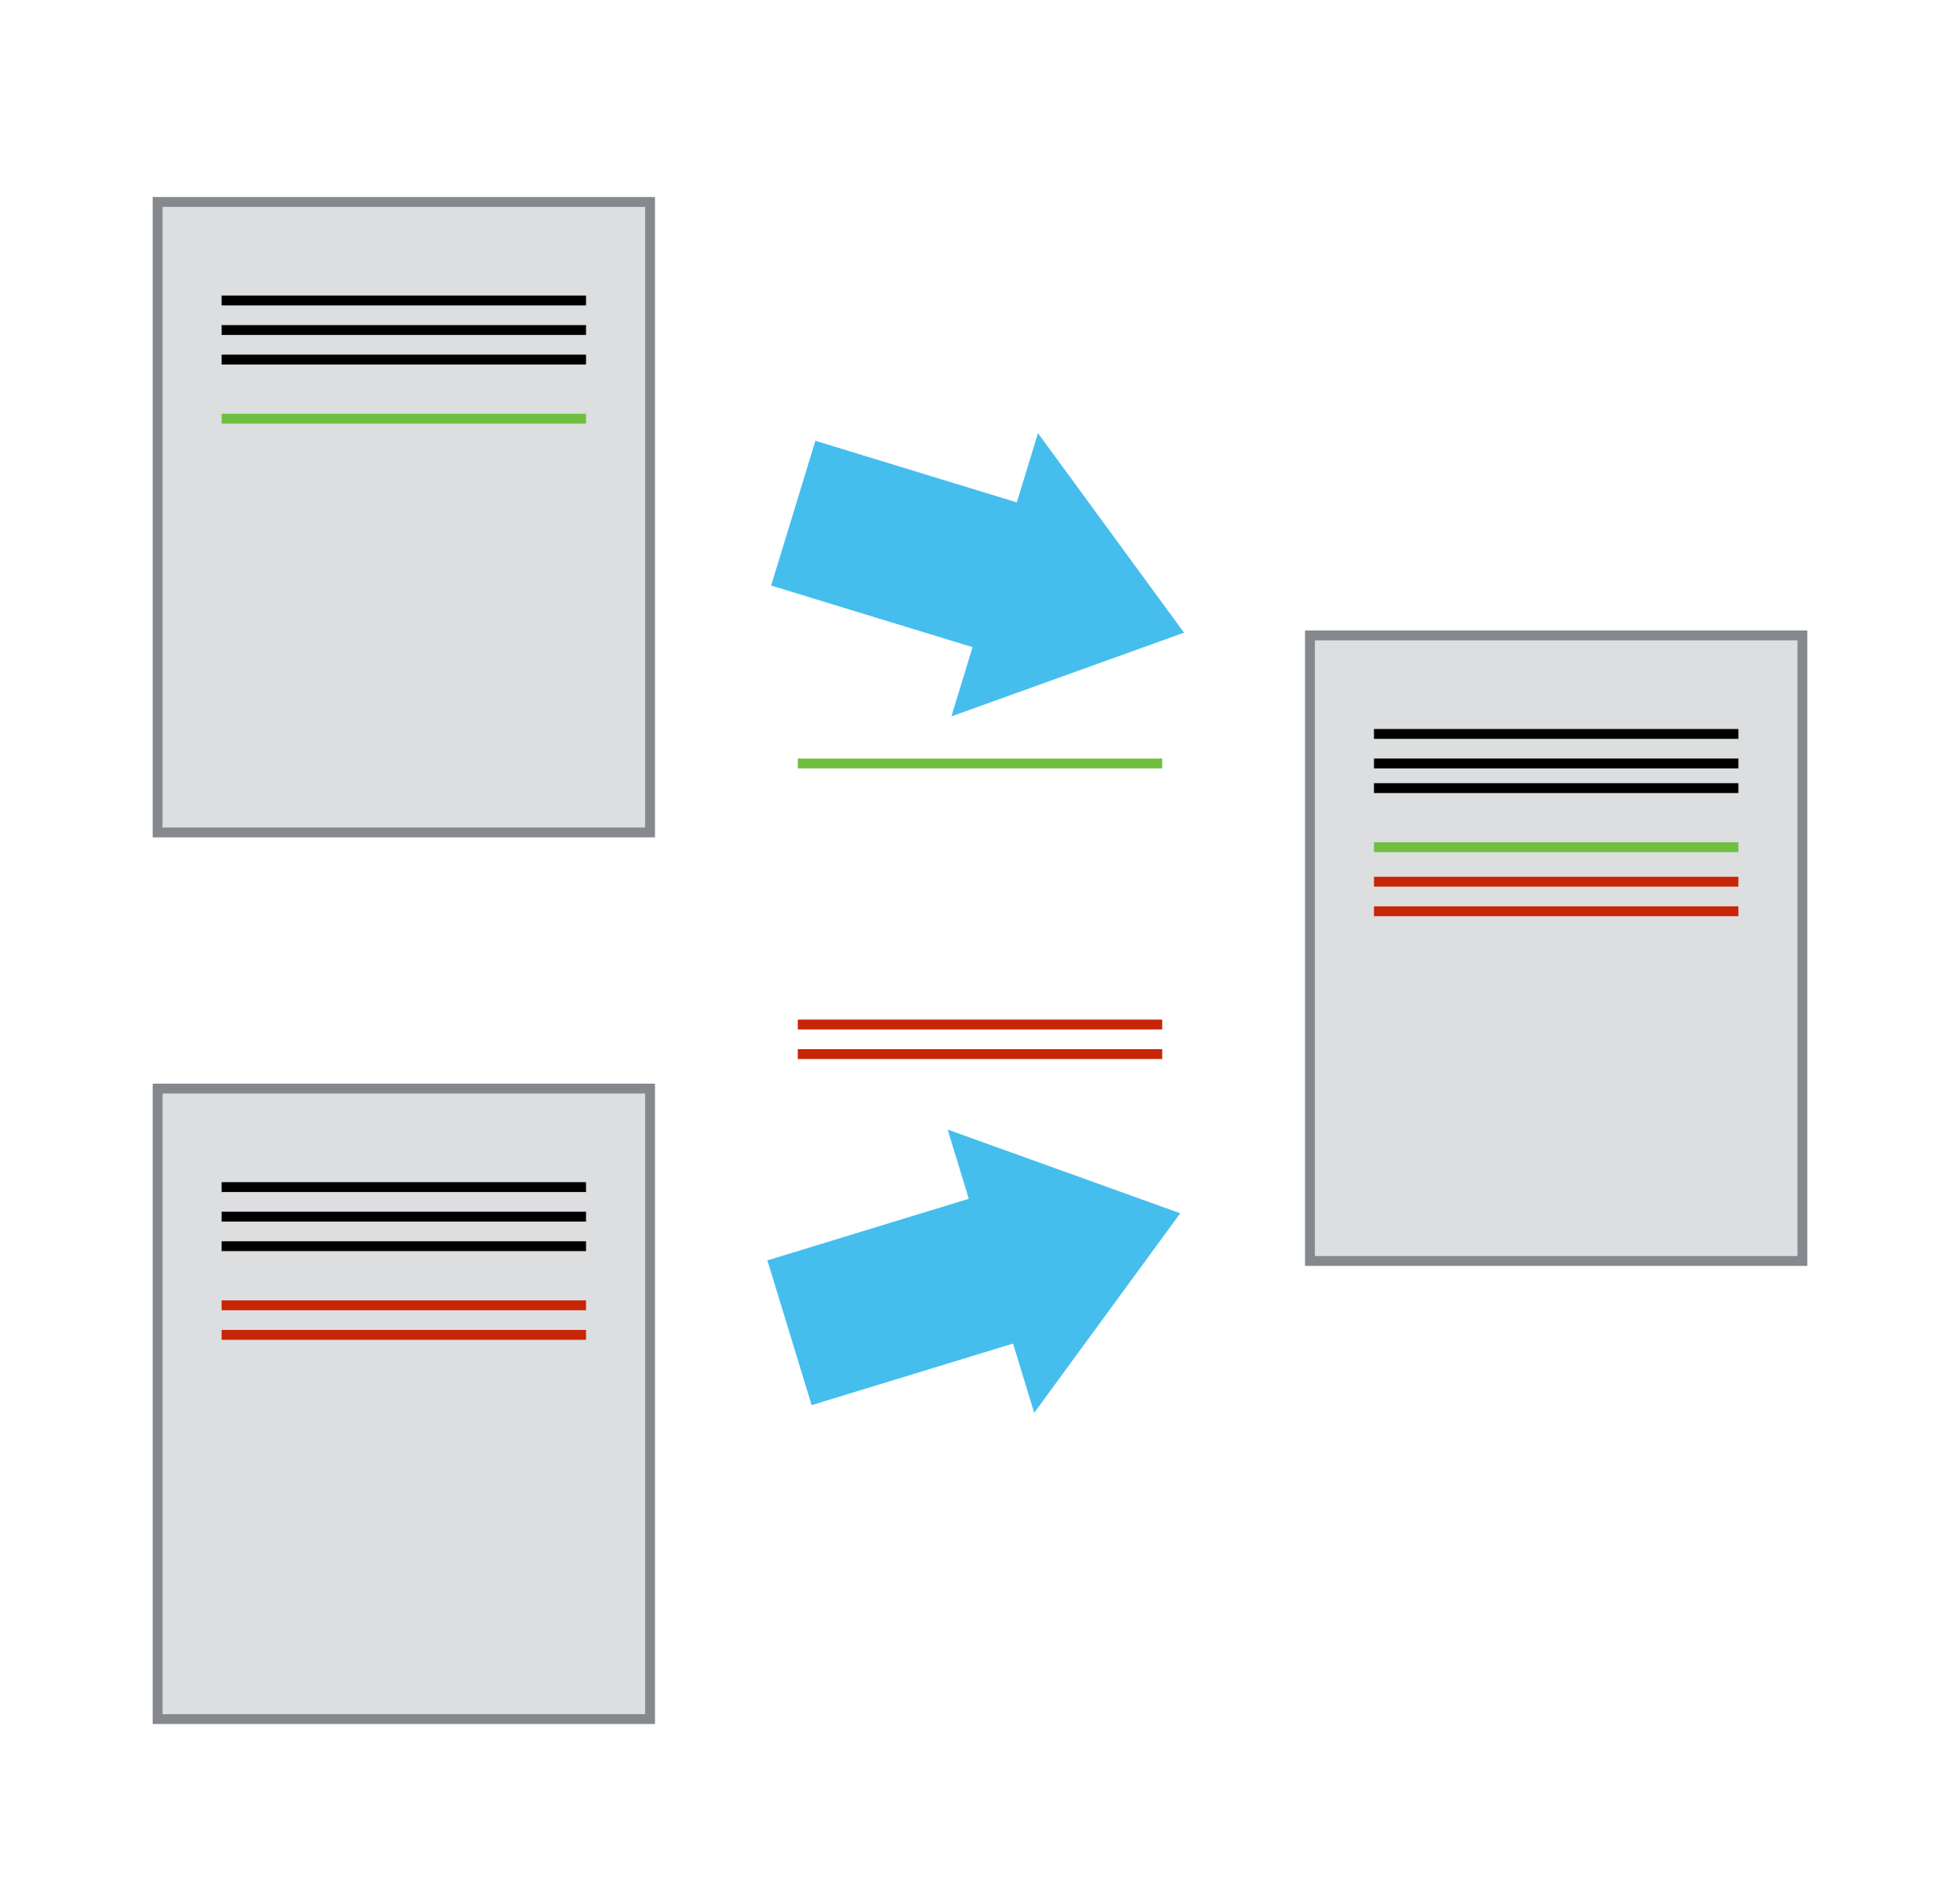
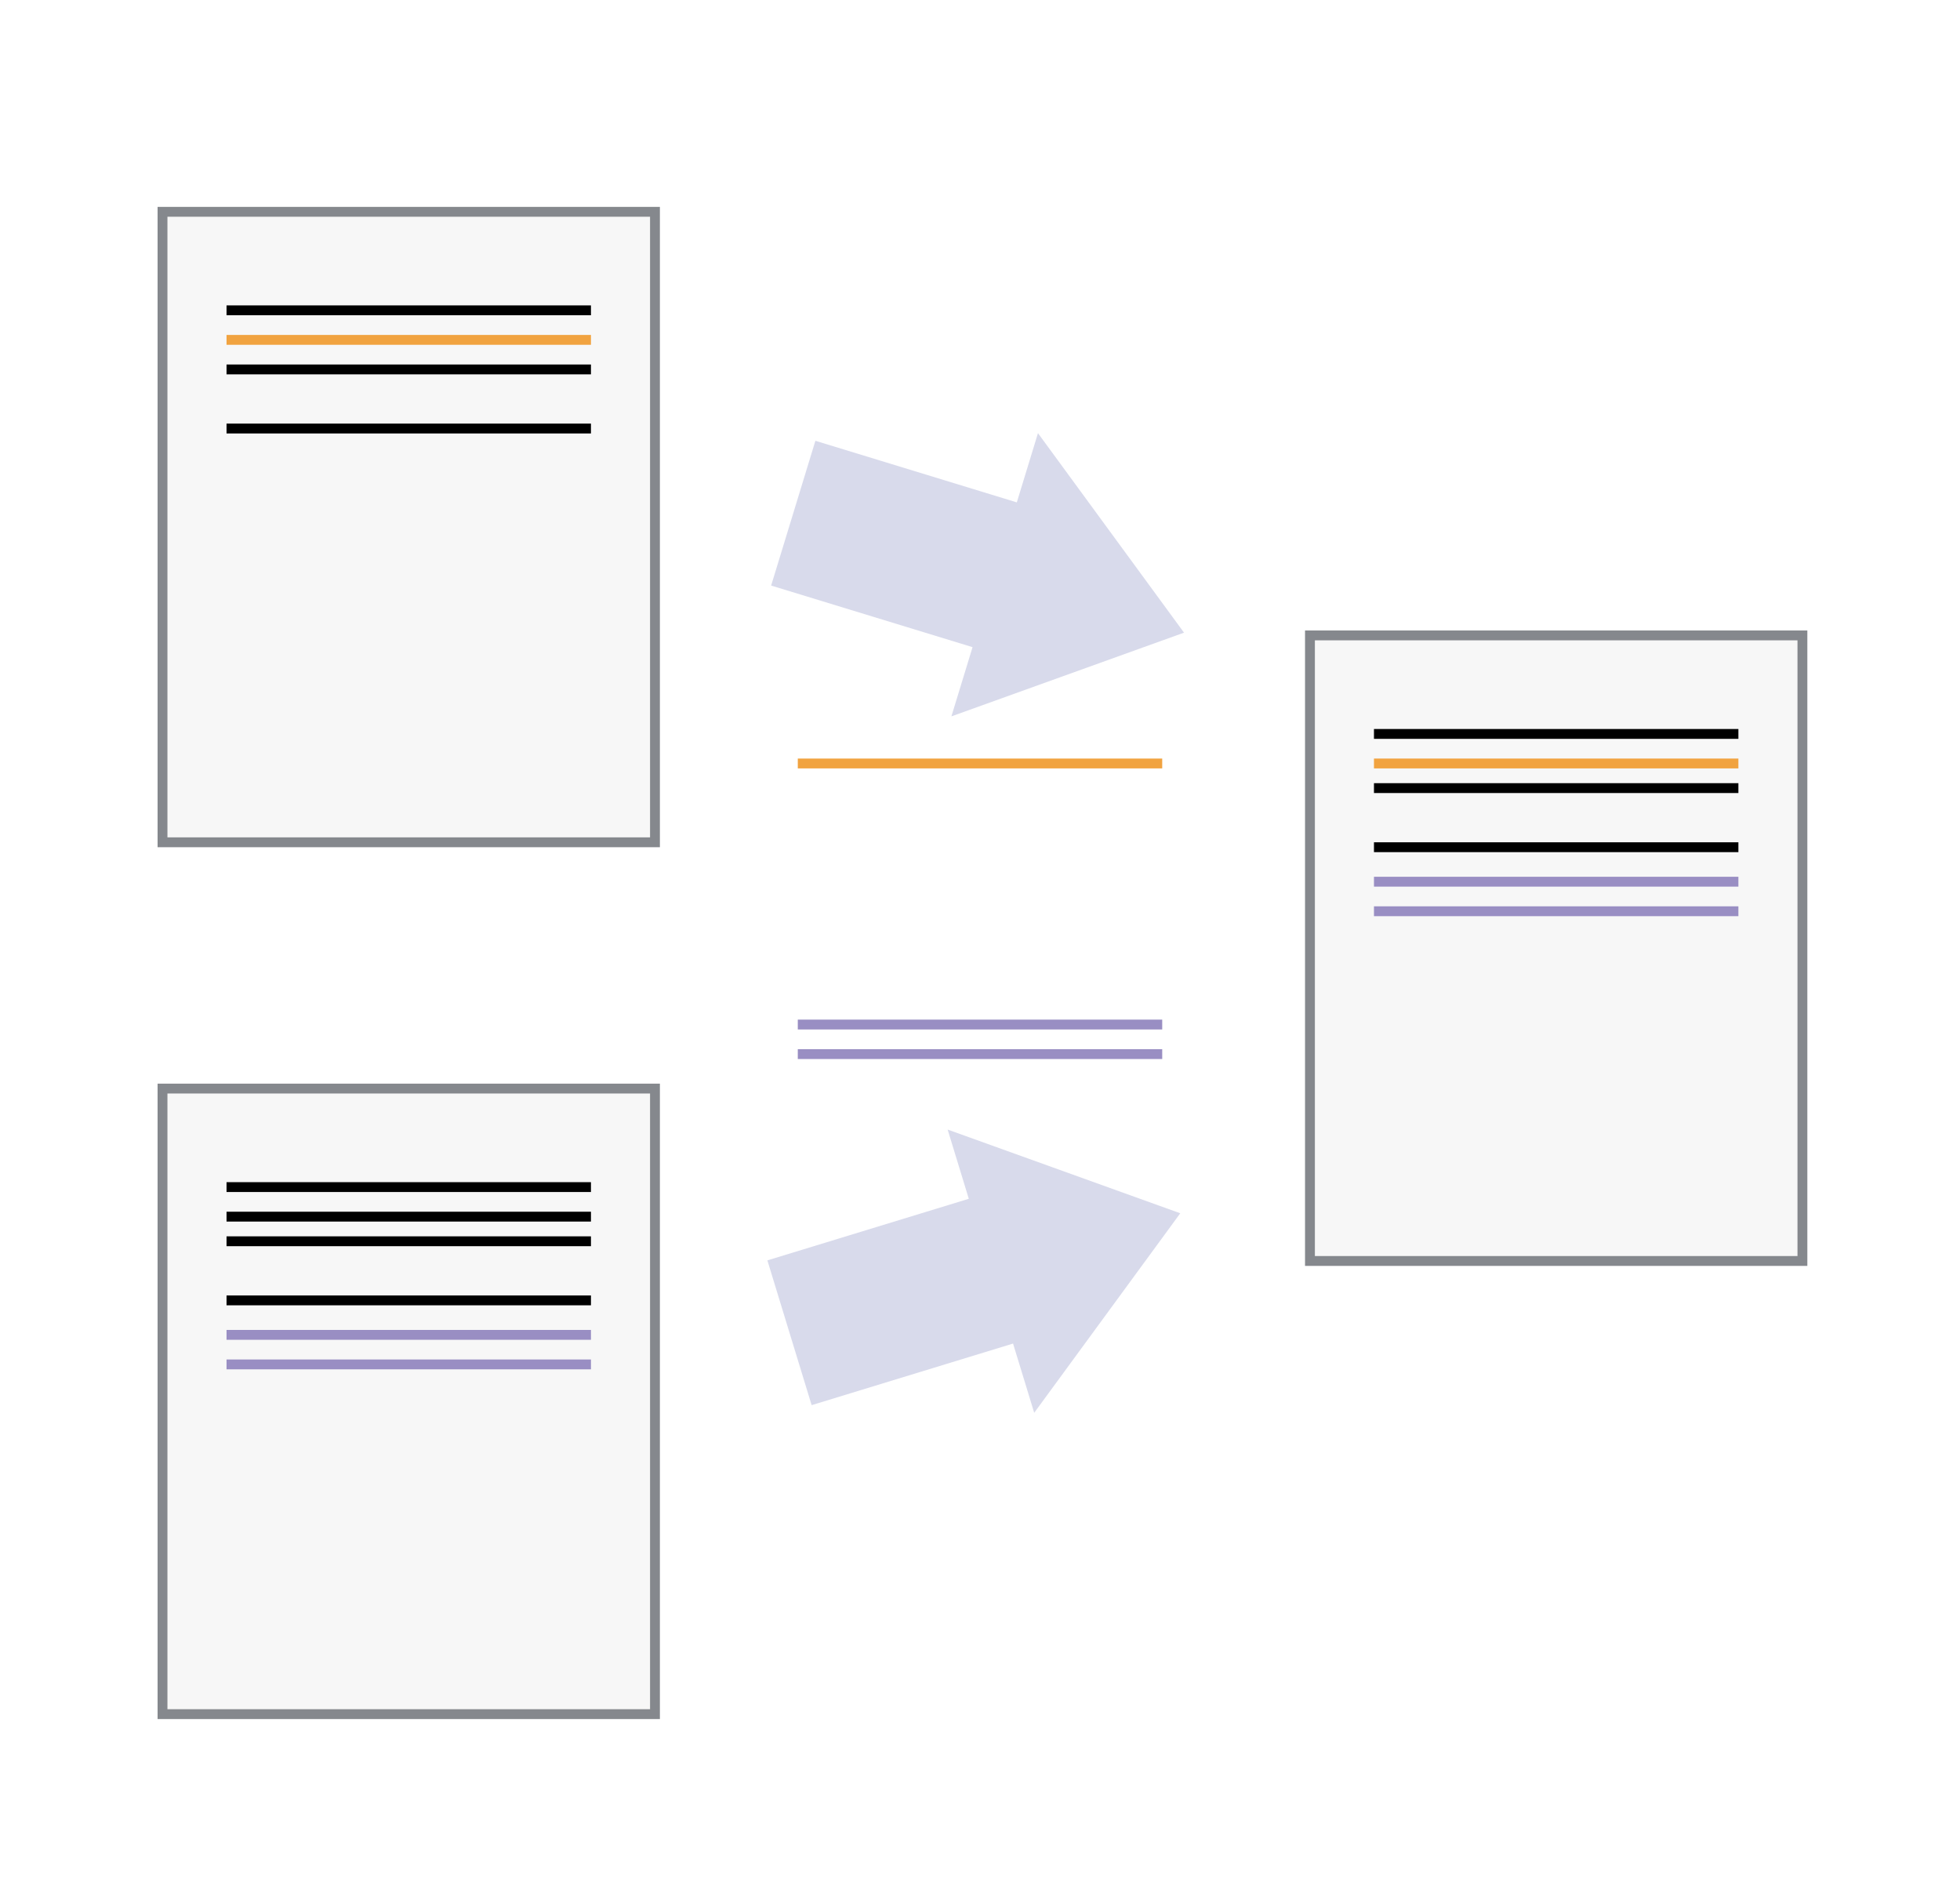
<svg xmlns="http://www.w3.org/2000/svg" version="1.1" id="Layer_1" x="0px" y="0px" width="398px" height="382px" viewBox="0 0 398 382" enable-background="new 0 0 398 382" xml:space="preserve">
-   <g>
-     <rect x="266" y="129" fill="#DCDEE0" width="100" height="127" />
-     <rect x="266" y="129" fill="none" stroke="#85888D" stroke-width="2" width="100" height="127" />
-     <line fill="none" stroke="#000000" stroke-width="2" x1="279" y1="149" x2="353" y2="149" />
-     <line fill="none" stroke="#000000" stroke-width="2" x1="279" y1="155" x2="353" y2="155" />
-     <line fill="none" stroke="#000000" stroke-width="2" x1="279" y1="160" x2="353" y2="160" />
-     <line fill="none" stroke="#70BF41" stroke-width="2" x1="279" y1="172" x2="353" y2="172" />
-     <rect x="32" y="41" fill="#DCDEE0" width="100" height="128" />
-     <rect x="32" y="41" fill="none" stroke="#85888D" stroke-width="2" width="100" height="128" />
-     <line fill="none" stroke="#000000" stroke-width="2" x1="45" y1="61" x2="119" y2="61" />
-     <line fill="none" stroke="#000000" stroke-width="2" x1="45" y1="67" x2="119" y2="67" />
-     <line fill="none" stroke="#000000" stroke-width="2" x1="45" y1="73" x2="119" y2="73" />
-     <line fill="none" stroke="#70BF41" stroke-width="2" x1="45" y1="85" x2="119" y2="85" />
-     <line fill="none" stroke="#70BF41" stroke-width="2" x1="162" y1="155" x2="236" y2="155" />
-   </g>
-   <g>
-     <rect x="32" y="221" fill="#DCDEE0" width="100" height="128" />
-     <rect x="32" y="221" fill="none" stroke="#85888D" stroke-width="2" width="100" height="128" />
-     <line fill="none" stroke="#000000" stroke-width="2" x1="45" y1="241" x2="119" y2="241" />
-     <line fill="none" stroke="#000000" stroke-width="2" x1="45" y1="247" x2="119" y2="247" />
-     <line fill="none" stroke="#000000" stroke-width="2" x1="45" y1="253" x2="119" y2="253" />
-     <line fill="none" stroke="#C82506" stroke-width="2" x1="45" y1="265" x2="119" y2="265" />
-   </g>
-   <polygon fill="#45BEEE" points="205.711,272.768 210.008,286.822 239.666,246.316 192.428,229.32 196.725,243.375 155.825,255.879   164.812,285.271 " />
-   <polygon fill="#45BEEE" points="197.488,131.384 193.191,145.438 240.43,128.443 210.771,87.937 206.475,101.992 165.574,89.487   156.588,118.88 " />
-   <g>
-     <line fill="none" stroke="#C82506" stroke-width="2" x1="45" y1="271" x2="119" y2="271" />
-     <line fill="none" stroke="#C82506" stroke-width="2" x1="162" y1="208" x2="236" y2="208" />
-     <line fill="none" stroke="#C82506" stroke-width="2" x1="162" y1="214" x2="236" y2="214" />
-     <line fill="none" stroke="#C82506" stroke-width="2" x1="279" y1="179" x2="353" y2="179" />
-     <line fill="none" stroke="#C82506" stroke-width="2" x1="279" y1="185" x2="353" y2="185" />
-   </g>
+   <defs id="defs63">
+ 	
+ 	
+ 	
+ 	
+ 	
+ 	
+ 	
+ 	
+ 	
+ 	
+ 	
+ 	
+ 	
+ 
+ 	
+ 	
+ 	
+ 	
+ 	
+ 
+ 	
+ 	
+ 	
+ 	
+ 	
+ 	
+ </defs>
+   <rect style="fill:#f7f7f7;stroke:#fc8d59;stroke-opacity:1;fill-opacity:1" id="rect2" height="127" width="100" y="129" x="266" />
+   <rect style="fill:none;stroke:#85888d;stroke-width:2" id="rect4" height="127" width="100" y="129" x="266" />
+   <line style="fill:none;stroke:#000000;stroke-width:2" id="line6" y2="149" x2="353" y1="149" x1="279" />
+   <line style="fill:none;stroke:#f1a340;stroke-width:2;stroke-opacity:1" id="line8" y2="155" x2="353" y1="155" x1="279" />
+   <line style="fill:none;stroke:#000000;stroke-width:2" id="line10" y2="160" x2="353" y1="160" x1="279" />
+   <line style="fill:none;stroke:#000000;stroke-width:2;stroke-opacity:1" id="line12" y2="172" x2="353" y1="172" x1="279" />
+   <rect style="fill:#f7f7f7;fill-opacity:1" id="rect14" height="128" width="100" y="43" x="33" />
+   <rect style="fill:none;stroke:#85888d;stroke-width:2" id="rect16" height="128" width="100" y="43" x="33" />
+   <line style="fill:none;stroke:#000000;stroke-width:2" id="line18" y2="63" x2="120" y1="63" x1="46" />
+   <line style="fill:none;stroke:#f1a340;stroke-width:2;stroke-opacity:1" id="line20" y2="69" x2="120" y1="69" x1="46" />
+   <line style="fill:none;stroke:#000000;stroke-width:2" id="line22" y2="75" x2="120" y1="75" x1="46" />
+   <line style="fill:none;stroke:#000000;stroke-width:2;stroke-opacity:1" id="line24" y2="87" x2="120" y1="87" x1="46" />
+   <path style="fill:#91bfdb;stroke:#f1a340;stroke-width:2;fill-opacity:1;image-rendering:auto;stroke-opacity:1" d="M 162 155 L 236 155 L 162 155 z " id="line26" />
+   <polygon fill="#45BEEE" points="205.711,272.768 210.008,286.822 239.666,246.316 192.428,229.32 196.725,243.375 155.825,255.879   164.812,285.271 " id="polygon44" style="fill:#d8daeb;fill-opacity:1" />
+   <polygon points="197.488,131.384 193.191,145.438 240.43,128.443 210.771,87.937 206.475,101.992 165.574,89.487   156.588,118.88 " id="polygon46" fill="#45BEEE" style="fill:#d8daeb;fill-opacity:1" />
+   <line style="fill:none;stroke:#998ec3;stroke-width:2;stroke-opacity:1" id="line50" y2="208" x2="236" y1="208" x1="162" />
+   <line style="fill:none;stroke:#998ec3;stroke-width:2;stroke-opacity:1" id="line52" y2="214" x2="236" y1="214" x1="162" />
+   <line style="fill:none;stroke:#998ec3;stroke-width:2;stroke-opacity:1" id="line54" y2="179" x2="353" y1="179" x1="279" />
+   <line style="fill:none;stroke:#998ec3;stroke-width:2;stroke-opacity:1" id="line56" y2="185" x2="353" y1="185" x1="279" />
+   <path style="fill:#91bfdb;fill-opacity:0;stroke:#91bfdb;stroke-width:0.202;stroke-opacity:0" d="m 180.565,155.886 c 10.219,-0.029 26.881,-0.029 37.026,1e-5 10.146,0.029 1.785,0.053 -18.58,0.053 -20.365,0 -28.666,-0.024 -18.447,-0.053 z" id="path4594" />
+   <path style="fill:#91bfdb;fill-opacity:0;stroke:#91bfdb;stroke-width:0.202;stroke-opacity:0" d="m 162.086,154.924 v -0.91 h 36.925 36.925 v 0.91 0.91 h -36.925 -36.925 z" id="path4598" />
+   <rect style="fill:#f7f7f7;fill-opacity:1;stroke:#fc8d59;stroke-opacity:1" id="rect2-3" height="127" width="100" y="221" x="33" />
+   <rect style="fill:none;stroke:#85888d;stroke-width:2" id="rect4-6" height="127" width="100" y="221" x="33" />
+   <line style="fill:none;stroke:#000000;stroke-width:2" id="line6-7" y2="241" x2="120" y1="241" x1="46" />
+   <line style="fill:none;stroke:#000000;stroke-width:2;stroke-opacity:1" id="line8-5" y2="247" x2="120" y1="247" x1="46" />
+   <line style="fill:none;stroke:#000000;stroke-width:2" id="line10-3" y2="252" x2="120" y1="252" x1="46" />
+   <line style="fill:none;stroke:#000000;stroke-width:2;stroke-opacity:1" id="line12-5" y2="264" x2="120" y1="264" x1="46" />
+   <line style="fill:none;stroke:#998ec3;stroke-width:2;stroke-opacity:1" id="line54-6" y2="271" x2="120" y1="271" x1="46" />
+   <line style="fill:none;stroke:#998ec3;stroke-width:2;stroke-opacity:1" id="line56-2" y2="277" x2="120" y1="277" x1="46" />
</svg>
